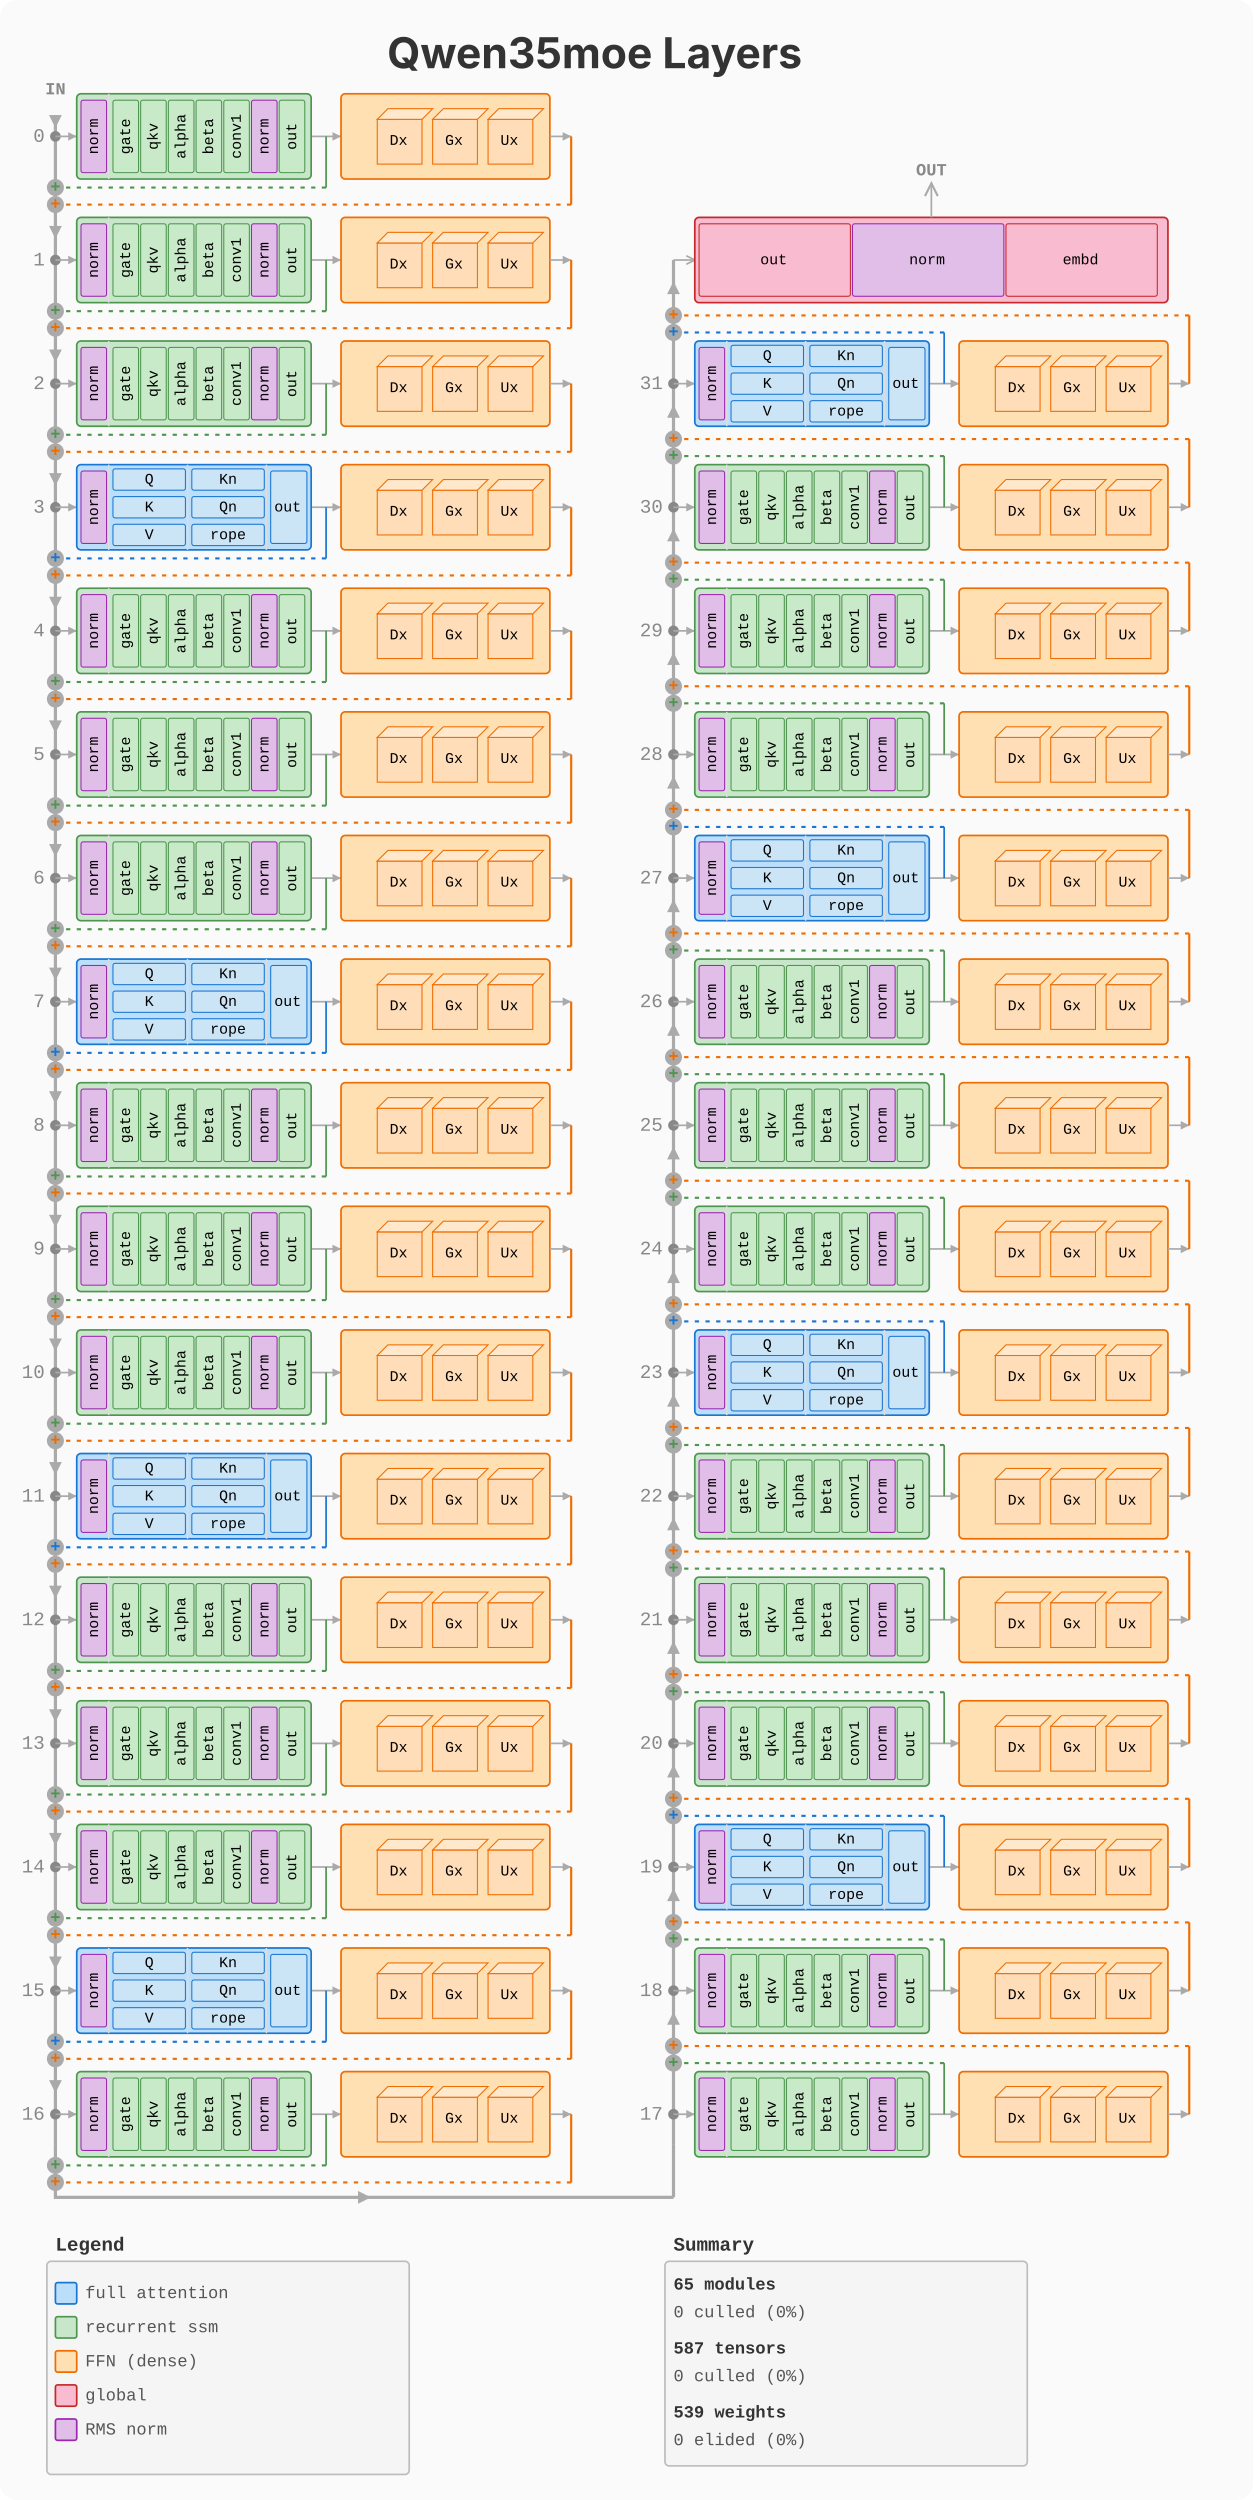
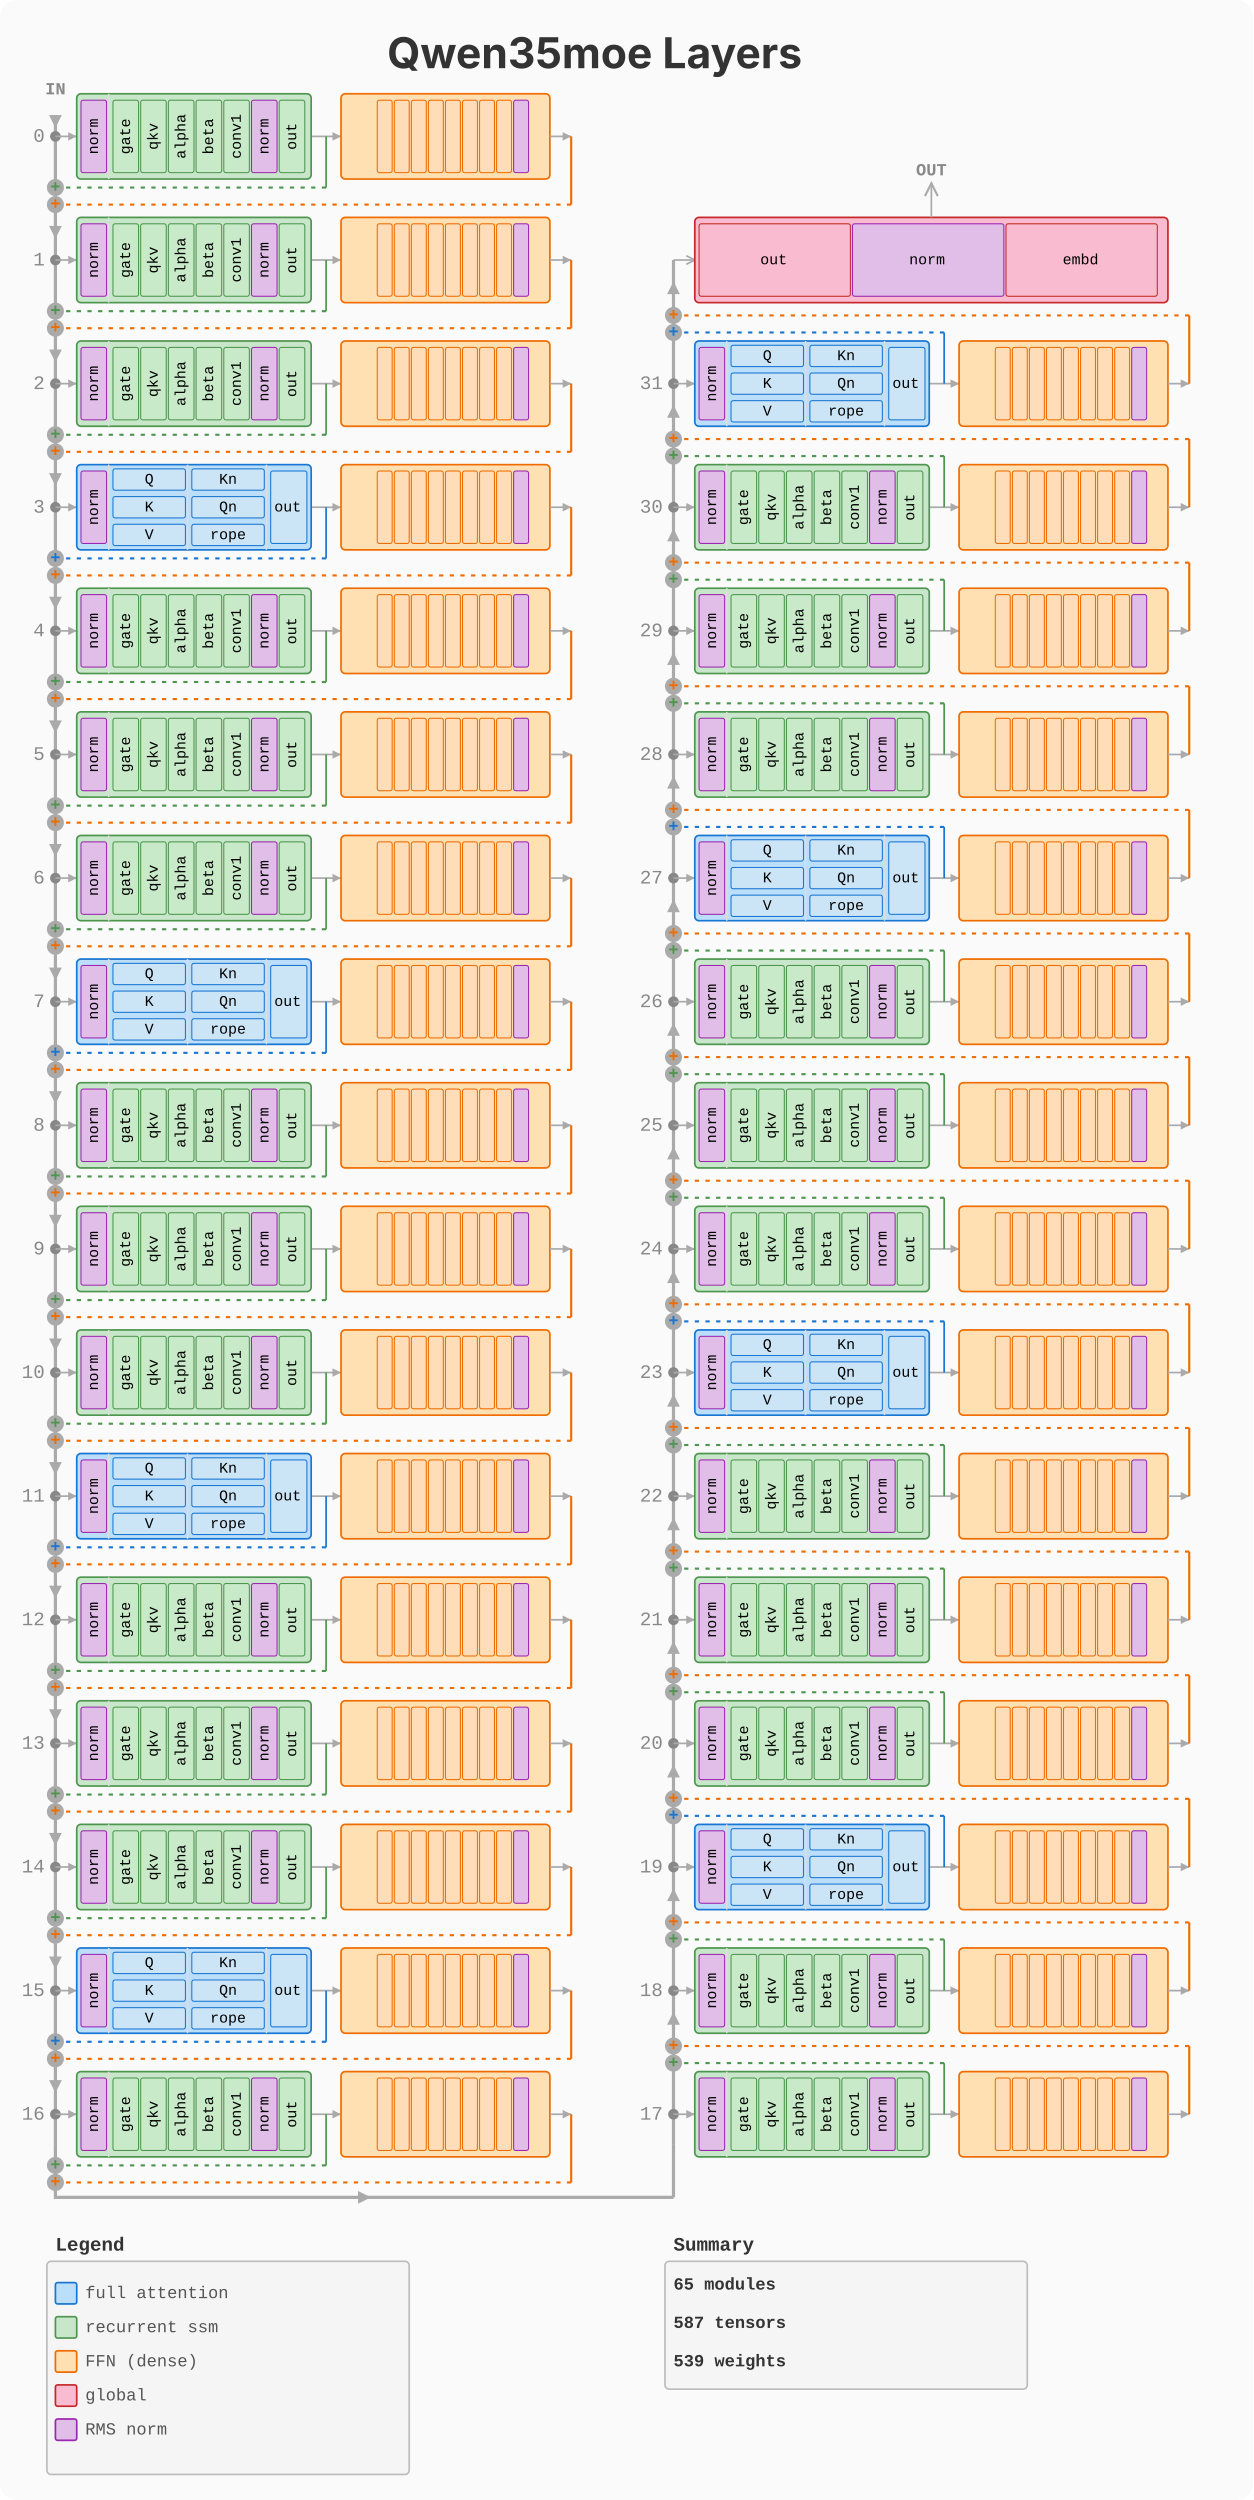
<svg xmlns="http://www.w3.org/2000/svg" viewBox="0 0 588 1173">
  <style>
  text { font-family: 'Courier New', monospace; }
  .title { font-size: 20px; font-weight: bold; fill: #333333; font-family: system-ui, -apple-system, sans-serif; }
  .hdr   { font-size: 9px; font-weight: bold; fill: #333333; text-anchor: middle; dominant-baseline: middle; }
  .lbl   { font-size: 9px; fill: #888888; text-anchor: end; dominant-baseline: middle; }
  .tlbl  { font-size: 7px; fill: #000000; text-anchor: middle; dominant-baseline: middle; }
  .io    { font-size: 8px; font-weight: bold; fill: #888888; text-anchor: middle; dominant-baseline: middle; }
  .gtxt  { font-size: 9px; text-anchor: middle; dominant-baseline: middle; }
  .ltxt  { font-size: 8px; fill: #555555; dominant-baseline: middle; }
  .shdr  { font-size: 8px; font-weight: bold; fill: #333333; dominant-baseline: middle; }
  .etxt  { font-size: 6px; fill: #999999; text-anchor: middle; dominant-baseline: hanging; }
</style>
  <defs>
    <linearGradient id="zm_full_attention" x1="0" y1="0" x2="0" y2="1">
      <stop offset="0%%" stop-color="#e3f2fd" />
      <stop offset="100%%" stop-color="#bbdefb" />
    </linearGradient>
    <linearGradient id="zm_swa" x1="0" y1="0" x2="0" y2="1">
      <stop offset="0%%" stop-color="#e8f5e9" />
      <stop offset="100%%" stop-color="#c8e6c9" />
    </linearGradient>
    <linearGradient id="zm_recurrent" x1="0" y1="0" x2="0" y2="1">
      <stop offset="0%%" stop-color="#e8f5e9" />
      <stop offset="100%%" stop-color="#c8e6c9" />
    </linearGradient>
    <linearGradient id="zm_ffn" x1="0" y1="0" x2="0" y2="1">
      <stop offset="0%%" stop-color="#fff3e0" />
      <stop offset="100%%" stop-color="#ffe0b2" />
    </linearGradient>
    <linearGradient id="zm_global" x1="0" y1="0" x2="0" y2="1">
      <stop offset="0%%" stop-color="#fce4ec" />
      <stop offset="100%%" stop-color="#f8bbd0" />
    </linearGradient>
    <symbol id="blk-full_attention" overflow="visible">
      <rect x="0" y="0" width="110" height="40" fill="url(#zm_full_attention)" stroke="#1976D2" stroke-width="0.8" rx="2" />
      <rect x="2" y="3" width="12" height="34" fill="#e1bee7" stroke="#9C27B0" stroke-width="0.5" rx="1" />
      <text class="tlbl" x="8" y="20" transform="rotate(-90,8,20)">norm</text>
      <line x1="15" y1="0" x2="15" y2="40" stroke="#DDDDDD" stroke-width="0.7" />
      <rect x="17" y="2" width="34" height="10" fill="#cce5f6" stroke="#1976D2" stroke-width="0.5" rx="1" />
      <text class="tlbl" x="34" y="7">Q</text>
      <rect x="17" y="15" width="34" height="10" fill="#cce5f6" stroke="#1976D2" stroke-width="0.5" rx="1" />
      <text class="tlbl" x="34" y="20">K</text>
      <rect x="17" y="28" width="34" height="10" fill="#cce5f6" stroke="#1976D2" stroke-width="0.5" rx="1" />
      <text class="tlbl" x="34" y="33">V</text>
      <line x1="52" y1="0" x2="52" y2="40" stroke="#DDDDDD" stroke-width="0.7" />
      <rect x="54" y="2" width="34" height="10" fill="#cce5f6" stroke="#1976D2" stroke-width="0.5" rx="1" />
      <text class="tlbl" x="71" y="7">Kn</text>
      <rect x="54" y="15" width="34" height="10" fill="#cce5f6" stroke="#1976D2" stroke-width="0.5" rx="1" />
      <text class="tlbl" x="71" y="20">Qn</text>
      <rect x="54" y="28" width="34" height="10" fill="#cce5f6" stroke="#1976D2" stroke-width="0.5" rx="1" />
      <text class="tlbl" x="71" y="33">rope</text>
      <line x1="89" y1="0" x2="89" y2="40" stroke="#DDDDDD" stroke-width="0.7" />
      <rect x="91" y="3" width="17" height="34" fill="#cce5f6" stroke="#1976D2" stroke-width="0.5" rx="1" />
      <text class="tlbl" x="99" y="20">out</text>
    </symbol>
    <symbol id="blk-full_attention-desc" overflow="visible">
      <use href="#blk-full_attention" />
      <line x1="117" y1="20" x2="117" y2="44" stroke="#1976D2" stroke-width="0.8" />
      <path d="M 117,44 L -10,44" fill="none" stroke="#1976D2" stroke-width="1.0" stroke-dasharray="2,3" />
      <circle cx="-10" cy="44" r="4" fill="#AAAAAA" />
      <text x="-10" y="44" text-anchor="middle" dominant-baseline="central" font-size="8" font-weight="bold" fill="#1976D2">+</text>
    </symbol>
    <symbol id="blk-full_attention-asc" overflow="visible">
      <use href="#blk-full_attention" />
      <line x1="117" y1="20" x2="117" y2="-4" stroke="#1976D2" stroke-width="0.8" />
      <path d="M 117,-4 L -10,-4" fill="none" stroke="#1976D2" stroke-width="1.0" stroke-dasharray="2,3" />
      <circle cx="-10" cy="-4" r="4" fill="#AAAAAA" />
      <text x="-10" y="-4" text-anchor="middle" dominant-baseline="central" font-size="8" font-weight="bold" fill="#1976D2">+</text>
    </symbol>
    <symbol id="blk-recurrent_ssm" overflow="visible">
      <rect x="0" y="0" width="110" height="40" fill="url(#zm_recurrent)" stroke="#4E9650" stroke-width="0.8" rx="2" />
      <rect x="2" y="3" width="12" height="34" fill="#e1bee7" stroke="#9C27B0" stroke-width="0.5" rx="1" />
      <text class="tlbl" x="8" y="20" transform="rotate(-90,8,20)">norm</text>
      <line x1="15" y1="0" x2="15" y2="40" stroke="#DDDDDD" stroke-width="0.7" />
      <rect x="17" y="3" width="12" height="34" fill="#c8eac8" stroke="#4E9650" stroke-width="0.5" rx="1" />
      <text class="tlbl" x="23" y="20" transform="rotate(-90,23,20)">gate</text>
      <rect x="30" y="3" width="12" height="34" fill="#c8eac8" stroke="#4E9650" stroke-width="0.5" rx="1" />
      <text class="tlbl" x="36" y="20" transform="rotate(-90,36,20)">qkv</text>
      <rect x="43" y="3" width="12" height="34" fill="#c8eac8" stroke="#4E9650" stroke-width="0.5" rx="1" />
      <text class="tlbl" x="49" y="20" transform="rotate(-90,49,20)">alpha</text>
      <rect x="56" y="3" width="12" height="34" fill="#c8eac8" stroke="#4E9650" stroke-width="0.5" rx="1" />
      <text class="tlbl" x="62" y="20" transform="rotate(-90,62,20)">beta</text>
      <rect x="69" y="3" width="12" height="34" fill="#c8eac8" stroke="#4E9650" stroke-width="0.5" rx="1" />
      <text class="tlbl" x="75" y="20" transform="rotate(-90,75,20)">conv1</text>
      <rect x="82" y="3" width="12" height="34" fill="#e1bee7" stroke="#9C27B0" stroke-width="0.5" rx="1" />
      <text class="tlbl" x="88" y="20" transform="rotate(-90,88,20)">norm</text>
      <rect x="95" y="3" width="12" height="34" fill="#c8eac8" stroke="#4E9650" stroke-width="0.5" rx="1" />
      <text class="tlbl" x="101" y="20" transform="rotate(-90,101,20)">out</text>
    </symbol>
    <symbol id="blk-recurrent_ssm-desc" overflow="visible">
      <use href="#blk-recurrent_ssm" />
      <line x1="117" y1="20" x2="117" y2="44" stroke="#4E9650" stroke-width="0.8" />
      <path d="M 117,44 L -10,44" fill="none" stroke="#4E9650" stroke-width="1.0" stroke-dasharray="2,3" />
      <circle cx="-10" cy="44" r="4" fill="#AAAAAA" />
      <text x="-10" y="44" text-anchor="middle" dominant-baseline="central" font-size="8" font-weight="bold" fill="#4E9650">+</text>
    </symbol>
    <symbol id="blk-recurrent_ssm-asc" overflow="visible">
      <use href="#blk-recurrent_ssm" />
      <line x1="117" y1="20" x2="117" y2="-4" stroke="#4E9650" stroke-width="0.8" />
      <path d="M 117,-4 L -10,-4" fill="none" stroke="#4E9650" stroke-width="1.0" stroke-dasharray="2,3" />
      <circle cx="-10" cy="-4" r="4" fill="#AAAAAA" />
      <text x="-10" y="-4" text-anchor="middle" dominant-baseline="central" font-size="8" font-weight="bold" fill="#4E9650">+</text>
    </symbol>
    <symbol id="ffn-moe" overflow="visible">
      <rect x="0" y="0" width="98" height="40" fill="url(#zm_ffn)" stroke="#EF6C00" stroke-width="0.8" rx="2" />
-       <rect x="17" y="12" width="21" height="21" fill="#ffddb8" stroke="#EF6C00" stroke-width="0.5" />
-       <polygon points="17,12 22,7 43,7 38,12" fill="#ffe8cc" stroke="#EF6C00" stroke-width="0.5" />
-       <text class="tlbl" x="27" y="22">Dx</text>
-       <rect x="43" y="12" width="21" height="21" fill="#ffddb8" stroke="#EF6C00" stroke-width="0.5" />
-       <polygon points="43,12 48,7 69,7 64,12" fill="#ffe8cc" stroke="#EF6C00" stroke-width="0.5" />
-       <text class="tlbl" x="53" y="22">Gx</text>
-       <rect x="69" y="12" width="21" height="21" fill="#ffddb8" stroke="#EF6C00" stroke-width="0.5" />
-       <polygon points="69,12 74,7 95,7 90,12" fill="#ffe8cc" stroke="#EF6C00" stroke-width="0.5" />
-       <text class="tlbl" x="79" y="22">Ux</text>
+       <rect x="17" y="3" width="7" height="34" fill="#ffddb8" stroke="#EF6C00" stroke-width="0.5" rx="1" />
+       <rect x="25" y="3" width="7" height="34" fill="#ffddb8" stroke="#EF6C00" stroke-width="0.5" rx="1" />
+       <rect x="33" y="3" width="7" height="34" fill="#ffddb8" stroke="#EF6C00" stroke-width="0.5" rx="1" />
+       <rect x="41" y="3" width="7" height="34" fill="#ffddb8" stroke="#EF6C00" stroke-width="0.5" rx="1" />
+       <rect x="49" y="3" width="7" height="34" fill="#ffddb8" stroke="#EF6C00" stroke-width="0.5" rx="1" />
+       <rect x="57" y="3" width="7" height="34" fill="#ffddb8" stroke="#EF6C00" stroke-width="0.5" rx="1" />
+       <rect x="65" y="3" width="7" height="34" fill="#ffddb8" stroke="#EF6C00" stroke-width="0.5" rx="1" />
+       <rect x="73" y="3" width="7" height="34" fill="#ffddb8" stroke="#EF6C00" stroke-width="0.5" rx="1" />
+       <rect x="81" y="3" width="7" height="34" fill="#e1bee7" stroke="#9C27B0" stroke-width="0.5" rx="1" />
      <line x1="98" y1="20" x2="108" y2="20" stroke="#AAAAAA" stroke-width="0.8" />
      <polygon points="104,18 108,20 104,22" fill="#AAAAAA" />
    </symbol>
    <symbol id="ffn-moe-desc" overflow="visible">
      <use href="#ffn-moe" />
      <line x1="108" y1="20" x2="108" y2="52" stroke="#EF6C00" stroke-width="1.0" />
      <path d="M 108,52 L -134,52" fill="none" stroke="#EF6C00" stroke-width="1.0" stroke-dasharray="2,3" />
      <circle cx="-134" cy="52" r="4" fill="#AAAAAA" />
      <text x="-134" y="52" text-anchor="middle" dominant-baseline="central" font-size="8" font-weight="bold" fill="#EF6C00">+</text>
    </symbol>
    <symbol id="ffn-moe-asc" overflow="visible">
      <use href="#ffn-moe" />
      <line x1="108" y1="20" x2="108" y2="-12" stroke="#EF6C00" stroke-width="1.0" />
      <path d="M 108,-12 L -134,-12" fill="none" stroke="#EF6C00" stroke-width="1.0" stroke-dasharray="2,3" />
      <circle cx="-134" cy="-12" r="4" fill="#AAAAAA" />
      <text x="-134" y="-12" text-anchor="middle" dominant-baseline="central" font-size="8" font-weight="bold" fill="#EF6C00">+</text>
    </symbol>
    <symbol id="row-chrome" overflow="visible">
      <circle cx="26" cy="0" r="2.5" fill="#888888" />
      <line x1="26" y1="0" x2="36" y2="0" stroke="#AAAAAA" stroke-width="0.8" />
      <polygon points="32,-2 36,0 32,2" fill="#AAAAAA" />
      <line x1="146" y1="0" x2="160" y2="0" stroke="#AAAAAA" stroke-width="0.8" />
      <polygon points="156,-2 160,0 156,2" fill="#AAAAAA" />
    </symbol>
    <symbol id="global-row" overflow="visible">
      <line x1="26" y1="0" x2="36" y2="0" stroke="#AAAAAA" stroke-width="0.8" />
      <polyline points="32,-2 36,0 32,2" fill="none" stroke="#AAAAAA" stroke-width="0.8" />
      <rect x="36" y="-20" width="222" height="40" fill="url(#zm_global)" stroke="#C62828" stroke-width="0.8" rx="2" />
      <rect x="38" y="-17" width="71" height="34" fill="#f8bbd0" stroke="#C62828" stroke-width="0.5" rx="1" />
      <text class="tlbl" x="73" y="0">out</text>
      <rect x="110" y="-17" width="71" height="34" fill="#e1bee7" stroke="#9C27B0" stroke-width="0.5" rx="1" />
      <text class="tlbl" x="145" y="0">norm</text>
      <rect x="182" y="-17" width="71" height="34" fill="#f8bbd0" stroke="#C62828" stroke-width="0.5" rx="1" />
      <text class="tlbl" x="217" y="0">embd</text>
      <line x1="147" y1="-20" x2="147" y2="-36" stroke="#AAAAAA" stroke-width="0.8" />
      <polyline points="144,-30 147,-36 150,-30" fill="none" stroke="#AAAAAA" stroke-width="1" />
      <text class="io" x="147" y="-42">OUT</text>
    </symbol>
    <symbol id="legend" overflow="visible">
      <text style="font-size:9px;font-weight:bold;fill:#333333;font-family:'Courier New',monospace" x="4" y="-5">Legend</text>
      <rect width="170" height="100" fill="#f5f5f5" stroke="#bdbdbd" stroke-width="0.8" rx="2" />
      <rect x="4" y="10" width="10" height="10" fill="url(#zm_full_attention)" stroke="#1976D2" stroke-width="0.8" rx="1" />
      <text class="ltxt" x="18" y="15">full attention</text>
      <rect x="4" y="26" width="10" height="10" fill="url(#zm_recurrent)" stroke="#4E9650" stroke-width="0.8" rx="1" />
      <text class="ltxt" x="18" y="31">recurrent ssm</text>
      <rect x="4" y="42" width="10" height="10" fill="url(#zm_ffn)" stroke="#EF6C00" stroke-width="0.8" rx="1" />
      <text class="ltxt" x="18" y="47">FFN (dense)</text>
      <rect x="4" y="58" width="10" height="10" fill="url(#zm_global)" stroke="#C62828" stroke-width="0.8" rx="1" />
      <text class="ltxt" x="18" y="63">global</text>
      <rect x="4" y="74" width="10" height="10" fill="#e1bee7" stroke="#9C27B0" stroke-width="0.8" rx="1" />
      <text class="ltxt" x="18" y="79">RMS norm</text>
    </symbol>
    <symbol id="summary" overflow="visible">
      <text style="font-size:9px;font-weight:bold;fill:#333333;font-family:'Courier New',monospace" x="4" y="-5">Summary</text>
-       <rect width="170" height="96" fill="#f5f5f5" stroke="#bdbdbd" stroke-width="0.8" rx="2" />
+       <rect width="170" height="60" fill="#f5f5f5" stroke="#bdbdbd" stroke-width="0.8" rx="2" />
      <text class="shdr" x="4" y="11">65 modules</text>
-       <text class="ltxt" x="4" y="24">  0 culled (0%)</text>
-       <text class="shdr" x="4" y="41">587 tensors</text>
-       <text class="ltxt" x="4" y="54">  0 culled (0%)</text>
-       <text class="shdr" x="4" y="71">539 weights</text>
-       <text class="ltxt" x="4" y="84">  0 elided (0%)</text>
+       <text class="shdr" x="4" y="29">587 tensors</text>
+       <text class="shdr" x="4" y="47">539 weights</text>
    </symbol>
  </defs>
  <rect width="588" height="1173" fill="#fafafa" rx="8" />
  <text class="title" x="279" y="32" text-anchor="middle">Qwen35moe Layers</text>
  <line x1="26" y1="54" x2="26" y2="1006" stroke="#AAAAAA" stroke-width="1.5" />
  <text class="io" x="26" y="42">IN</text>
  <polygon points="23,54 26,60 29,54" fill="#AAAAAA" />
  <path d="M 26,1006 L 26,1031 L 316,1031" fill="none" stroke="#AAAAAA" stroke-width="1.5" />
  <polygon points="168,1028 174,1031 168,1034" fill="#AAAAAA" />
  <line x1="316" y1="1031" x2="316" y2="1006" stroke="#AAAAAA" stroke-width="1.5" />
  <line x1="316" y1="1006" x2="316" y2="122" stroke="#AAAAAA" stroke-width="1.5" />
  <use href="#row-chrome" transform="translate(0,64)" />
  <text class="lbl" x="21" y="64">0</text>
  <use href="#blk-recurrent_ssm-desc" transform="translate(36,44)" />
  <use href="#ffn-moe-desc" transform="translate(160,44)" />
  <polygon points="23,106 26,112 29,106" fill="#AAAAAA" />
  <use href="#row-chrome" transform="translate(0,122)" />
  <text class="lbl" x="21" y="122">1</text>
  <use href="#blk-recurrent_ssm-desc" transform="translate(36,102)" />
  <use href="#ffn-moe-desc" transform="translate(160,102)" />
  <polygon points="23,164 26,170 29,164" fill="#AAAAAA" />
  <use href="#row-chrome" transform="translate(0,180)" />
  <text class="lbl" x="21" y="180">2</text>
  <use href="#blk-recurrent_ssm-desc" transform="translate(36,160)" />
  <use href="#ffn-moe-desc" transform="translate(160,160)" />
  <polygon points="23,222 26,228 29,222" fill="#AAAAAA" />
  <use href="#row-chrome" transform="translate(0,238)" />
  <text class="lbl" x="21" y="238">3</text>
  <use href="#blk-full_attention-desc" transform="translate(36,218)" />
  <use href="#ffn-moe-desc" transform="translate(160,218)" />
  <polygon points="23,280 26,286 29,280" fill="#AAAAAA" />
  <use href="#row-chrome" transform="translate(0,296)" />
  <text class="lbl" x="21" y="296">4</text>
  <use href="#blk-recurrent_ssm-desc" transform="translate(36,276)" />
  <use href="#ffn-moe-desc" transform="translate(160,276)" />
  <polygon points="23,338 26,344 29,338" fill="#AAAAAA" />
  <use href="#row-chrome" transform="translate(0,354)" />
  <text class="lbl" x="21" y="354">5</text>
  <use href="#blk-recurrent_ssm-desc" transform="translate(36,334)" />
  <use href="#ffn-moe-desc" transform="translate(160,334)" />
  <polygon points="23,396 26,402 29,396" fill="#AAAAAA" />
  <use href="#row-chrome" transform="translate(0,412)" />
  <text class="lbl" x="21" y="412">6</text>
  <use href="#blk-recurrent_ssm-desc" transform="translate(36,392)" />
  <use href="#ffn-moe-desc" transform="translate(160,392)" />
  <polygon points="23,454 26,460 29,454" fill="#AAAAAA" />
  <use href="#row-chrome" transform="translate(0,470)" />
  <text class="lbl" x="21" y="470">7</text>
  <use href="#blk-full_attention-desc" transform="translate(36,450)" />
  <use href="#ffn-moe-desc" transform="translate(160,450)" />
  <polygon points="23,512 26,518 29,512" fill="#AAAAAA" />
  <use href="#row-chrome" transform="translate(0,528)" />
  <text class="lbl" x="21" y="528">8</text>
  <use href="#blk-recurrent_ssm-desc" transform="translate(36,508)" />
  <use href="#ffn-moe-desc" transform="translate(160,508)" />
  <polygon points="23,570 26,576 29,570" fill="#AAAAAA" />
  <use href="#row-chrome" transform="translate(0,586)" />
  <text class="lbl" x="21" y="586">9</text>
  <use href="#blk-recurrent_ssm-desc" transform="translate(36,566)" />
  <use href="#ffn-moe-desc" transform="translate(160,566)" />
  <polygon points="23,628 26,634 29,628" fill="#AAAAAA" />
  <use href="#row-chrome" transform="translate(0,644)" />
  <text class="lbl" x="21" y="644">10</text>
  <use href="#blk-recurrent_ssm-desc" transform="translate(36,624)" />
  <use href="#ffn-moe-desc" transform="translate(160,624)" />
  <polygon points="23,686 26,692 29,686" fill="#AAAAAA" />
  <use href="#row-chrome" transform="translate(0,702)" />
  <text class="lbl" x="21" y="702">11</text>
  <use href="#blk-full_attention-desc" transform="translate(36,682)" />
  <use href="#ffn-moe-desc" transform="translate(160,682)" />
  <polygon points="23,744 26,750 29,744" fill="#AAAAAA" />
  <use href="#row-chrome" transform="translate(0,760)" />
  <text class="lbl" x="21" y="760">12</text>
  <use href="#blk-recurrent_ssm-desc" transform="translate(36,740)" />
  <use href="#ffn-moe-desc" transform="translate(160,740)" />
  <polygon points="23,802 26,808 29,802" fill="#AAAAAA" />
  <use href="#row-chrome" transform="translate(0,818)" />
  <text class="lbl" x="21" y="818">13</text>
  <use href="#blk-recurrent_ssm-desc" transform="translate(36,798)" />
  <use href="#ffn-moe-desc" transform="translate(160,798)" />
  <polygon points="23,860 26,866 29,860" fill="#AAAAAA" />
  <use href="#row-chrome" transform="translate(0,876)" />
  <text class="lbl" x="21" y="876">14</text>
  <use href="#blk-recurrent_ssm-desc" transform="translate(36,856)" />
  <use href="#ffn-moe-desc" transform="translate(160,856)" />
  <polygon points="23,918 26,924 29,918" fill="#AAAAAA" />
  <use href="#row-chrome" transform="translate(0,934)" />
  <text class="lbl" x="21" y="934">15</text>
  <use href="#blk-full_attention-desc" transform="translate(36,914)" />
  <use href="#ffn-moe-desc" transform="translate(160,914)" />
  <polygon points="23,976 26,982 29,976" fill="#AAAAAA" />
  <use href="#row-chrome" transform="translate(0,992)" />
  <text class="lbl" x="21" y="992">16</text>
  <use href="#blk-recurrent_ssm-desc" transform="translate(36,972)" />
  <use href="#ffn-moe-desc" transform="translate(160,972)" />
  <use href="#row-chrome" transform="translate(290,992)" />
  <text class="lbl" x="311" y="992">17</text>
  <use href="#blk-recurrent_ssm-asc" transform="translate(326,972)" />
  <use href="#ffn-moe-asc" transform="translate(450,972)" />
  <polygon points="313,950 316,944 319,950" fill="#AAAAAA" />
  <use href="#row-chrome" transform="translate(290,934)" />
  <text class="lbl" x="311" y="934">18</text>
  <use href="#blk-recurrent_ssm-asc" transform="translate(326,914)" />
  <use href="#ffn-moe-asc" transform="translate(450,914)" />
  <polygon points="313,892 316,886 319,892" fill="#AAAAAA" />
  <use href="#row-chrome" transform="translate(290,876)" />
  <text class="lbl" x="311" y="876">19</text>
  <use href="#blk-full_attention-asc" transform="translate(326,856)" />
  <use href="#ffn-moe-asc" transform="translate(450,856)" />
  <polygon points="313,834 316,828 319,834" fill="#AAAAAA" />
  <use href="#row-chrome" transform="translate(290,818)" />
  <text class="lbl" x="311" y="818">20</text>
  <use href="#blk-recurrent_ssm-asc" transform="translate(326,798)" />
  <use href="#ffn-moe-asc" transform="translate(450,798)" />
  <polygon points="313,776 316,770 319,776" fill="#AAAAAA" />
  <use href="#row-chrome" transform="translate(290,760)" />
  <text class="lbl" x="311" y="760">21</text>
  <use href="#blk-recurrent_ssm-asc" transform="translate(326,740)" />
  <use href="#ffn-moe-asc" transform="translate(450,740)" />
  <polygon points="313,718 316,712 319,718" fill="#AAAAAA" />
  <use href="#row-chrome" transform="translate(290,702)" />
  <text class="lbl" x="311" y="702">22</text>
  <use href="#blk-recurrent_ssm-asc" transform="translate(326,682)" />
  <use href="#ffn-moe-asc" transform="translate(450,682)" />
  <polygon points="313,660 316,654 319,660" fill="#AAAAAA" />
  <use href="#row-chrome" transform="translate(290,644)" />
  <text class="lbl" x="311" y="644">23</text>
  <use href="#blk-full_attention-asc" transform="translate(326,624)" />
  <use href="#ffn-moe-asc" transform="translate(450,624)" />
  <polygon points="313,602 316,596 319,602" fill="#AAAAAA" />
  <use href="#row-chrome" transform="translate(290,586)" />
  <text class="lbl" x="311" y="586">24</text>
  <use href="#blk-recurrent_ssm-asc" transform="translate(326,566)" />
  <use href="#ffn-moe-asc" transform="translate(450,566)" />
  <polygon points="313,544 316,538 319,544" fill="#AAAAAA" />
  <use href="#row-chrome" transform="translate(290,528)" />
  <text class="lbl" x="311" y="528">25</text>
  <use href="#blk-recurrent_ssm-asc" transform="translate(326,508)" />
  <use href="#ffn-moe-asc" transform="translate(450,508)" />
  <polygon points="313,486 316,480 319,486" fill="#AAAAAA" />
  <use href="#row-chrome" transform="translate(290,470)" />
  <text class="lbl" x="311" y="470">26</text>
  <use href="#blk-recurrent_ssm-asc" transform="translate(326,450)" />
  <use href="#ffn-moe-asc" transform="translate(450,450)" />
  <polygon points="313,428 316,422 319,428" fill="#AAAAAA" />
  <use href="#row-chrome" transform="translate(290,412)" />
  <text class="lbl" x="311" y="412">27</text>
  <use href="#blk-full_attention-asc" transform="translate(326,392)" />
  <use href="#ffn-moe-asc" transform="translate(450,392)" />
  <polygon points="313,370 316,364 319,370" fill="#AAAAAA" />
  <use href="#row-chrome" transform="translate(290,354)" />
  <text class="lbl" x="311" y="354">28</text>
  <use href="#blk-recurrent_ssm-asc" transform="translate(326,334)" />
  <use href="#ffn-moe-asc" transform="translate(450,334)" />
  <polygon points="313,312 316,306 319,312" fill="#AAAAAA" />
  <use href="#row-chrome" transform="translate(290,296)" />
  <text class="lbl" x="311" y="296">29</text>
  <use href="#blk-recurrent_ssm-asc" transform="translate(326,276)" />
  <use href="#ffn-moe-asc" transform="translate(450,276)" />
  <polygon points="313,254 316,248 319,254" fill="#AAAAAA" />
  <use href="#row-chrome" transform="translate(290,238)" />
  <text class="lbl" x="311" y="238">30</text>
  <use href="#blk-recurrent_ssm-asc" transform="translate(326,218)" />
  <use href="#ffn-moe-asc" transform="translate(450,218)" />
  <polygon points="313,196 316,190 319,196" fill="#AAAAAA" />
  <use href="#row-chrome" transform="translate(290,180)" />
  <text class="lbl" x="311" y="180">31</text>
  <use href="#blk-full_attention-asc" transform="translate(326,160)" />
  <use href="#ffn-moe-asc" transform="translate(450,160)" />
  <polygon points="313,138 316,132 319,138" fill="#AAAAAA" />
  <use href="#global-row" transform="translate(290,122)" />
  <use href="#legend" transform="translate(22,1061)" />
  <use href="#summary" transform="translate(312,1061)" />
</svg>
